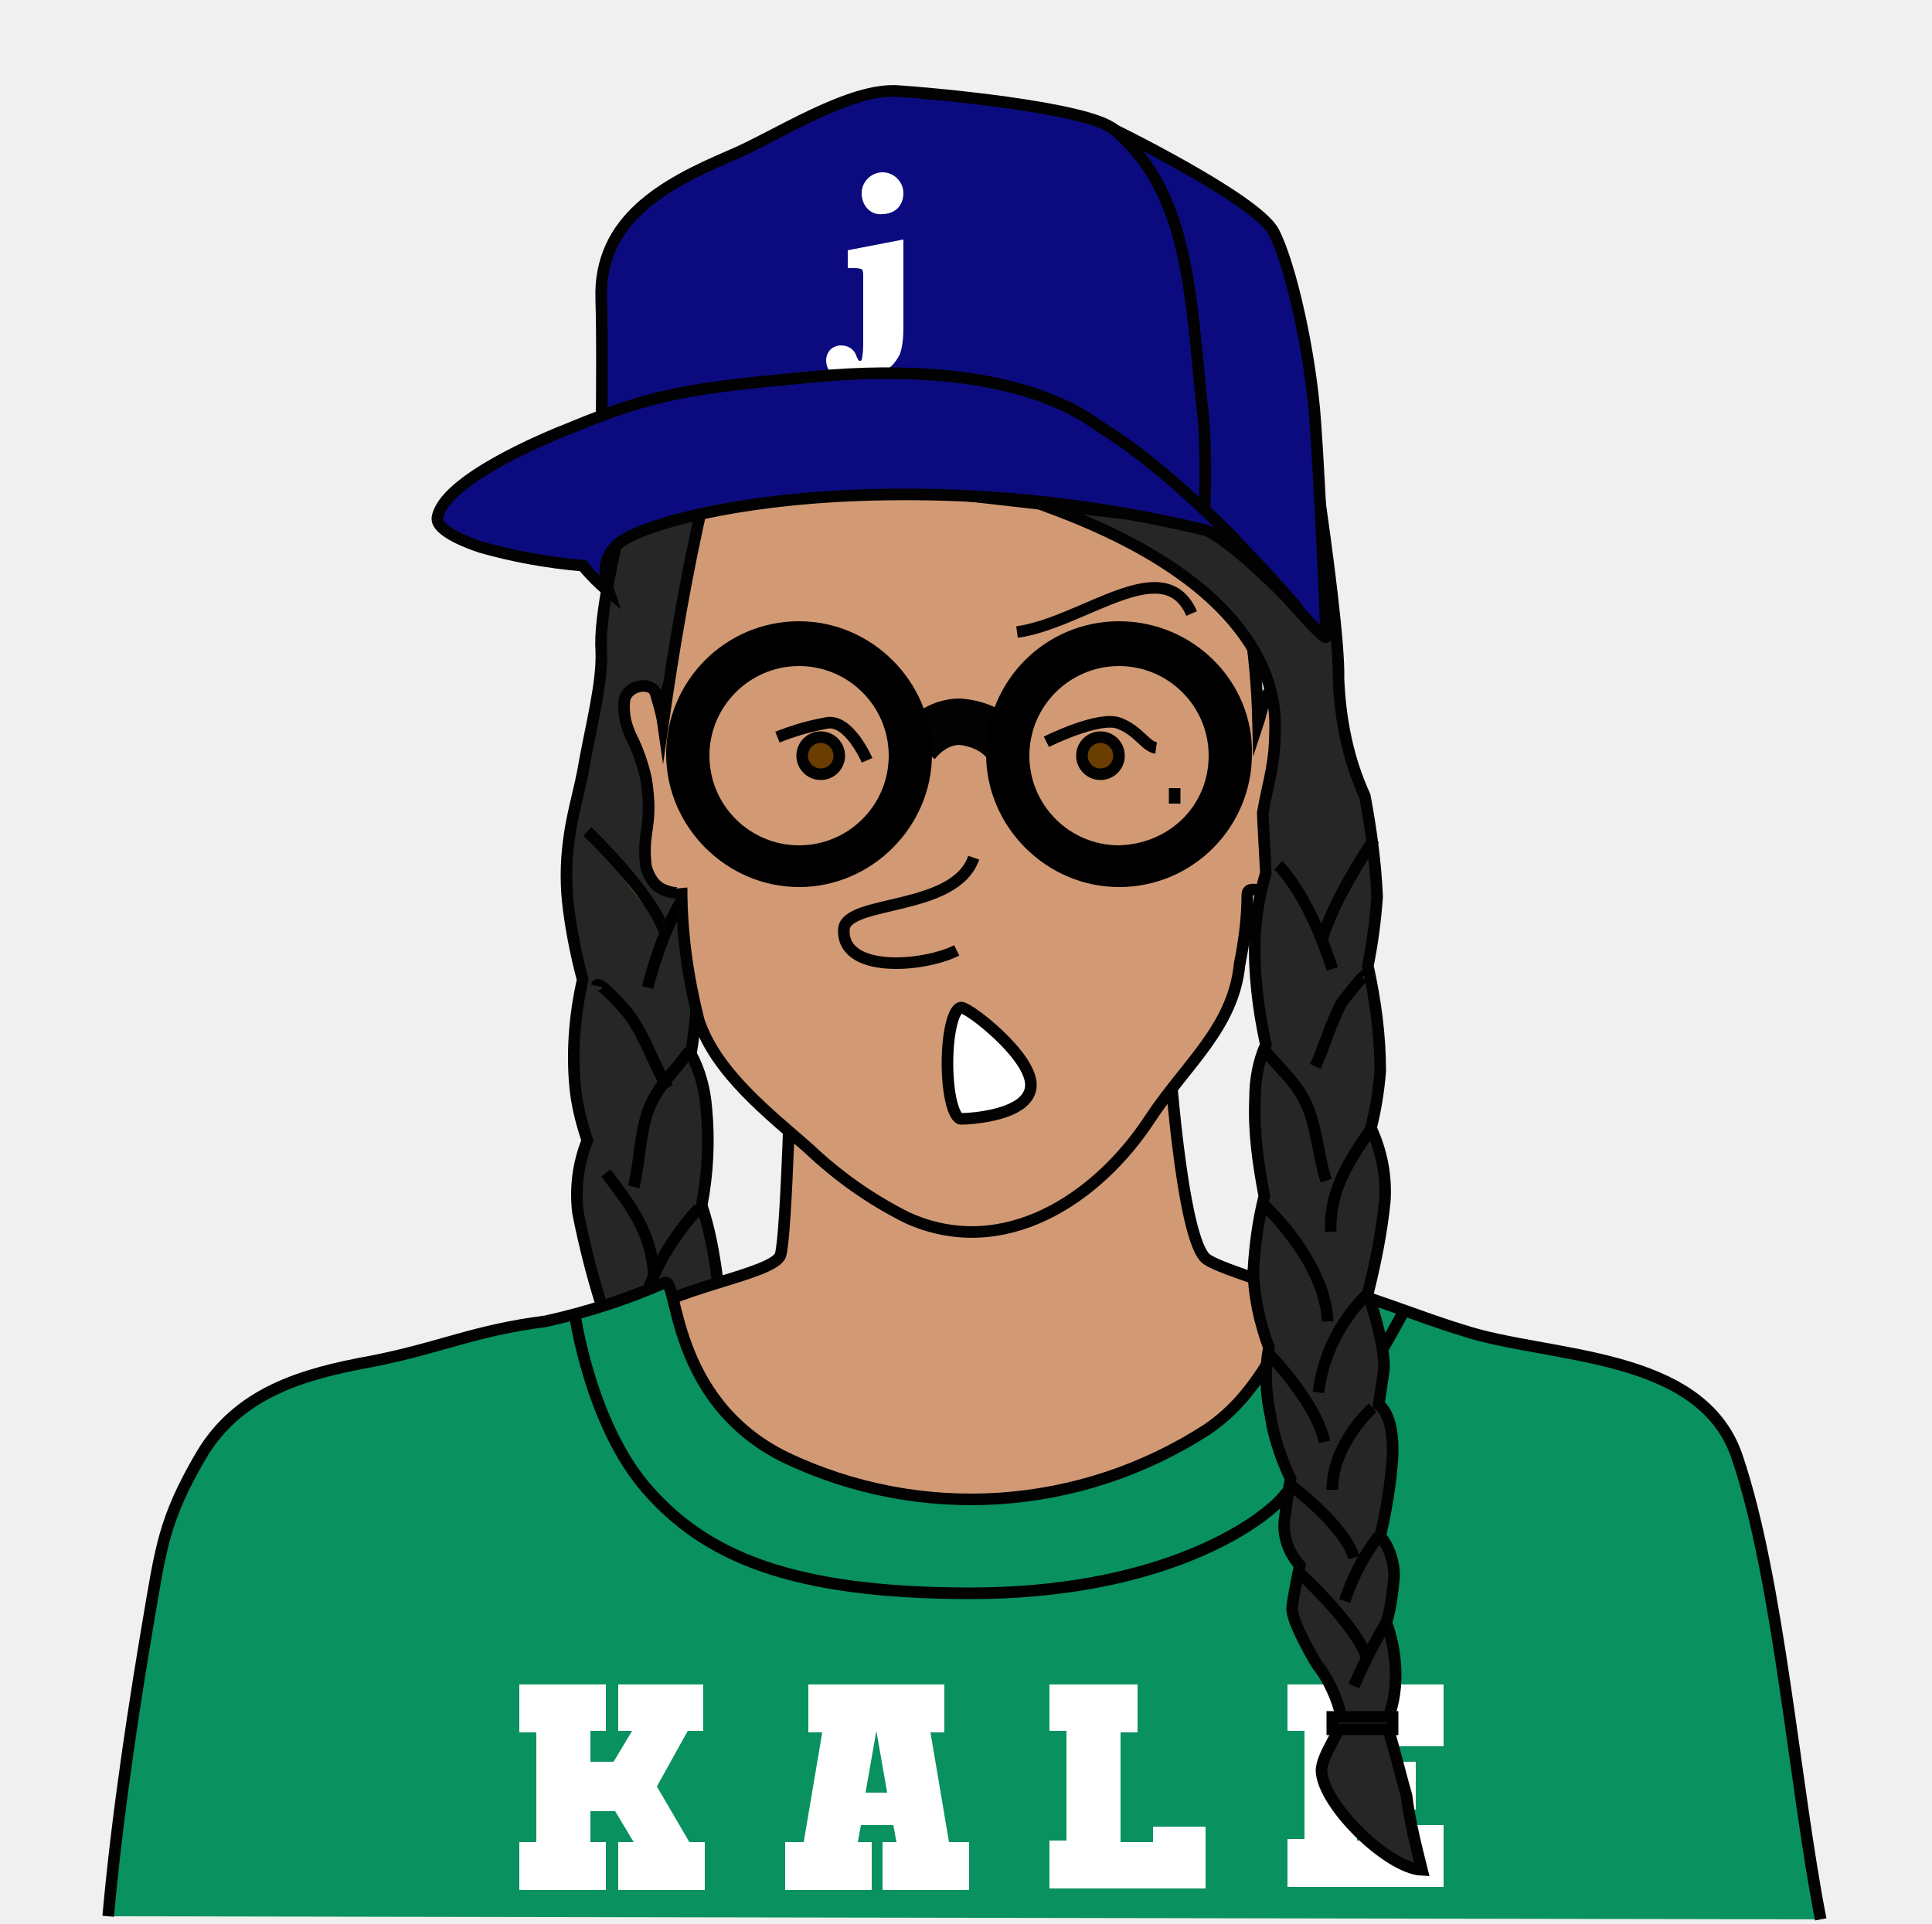
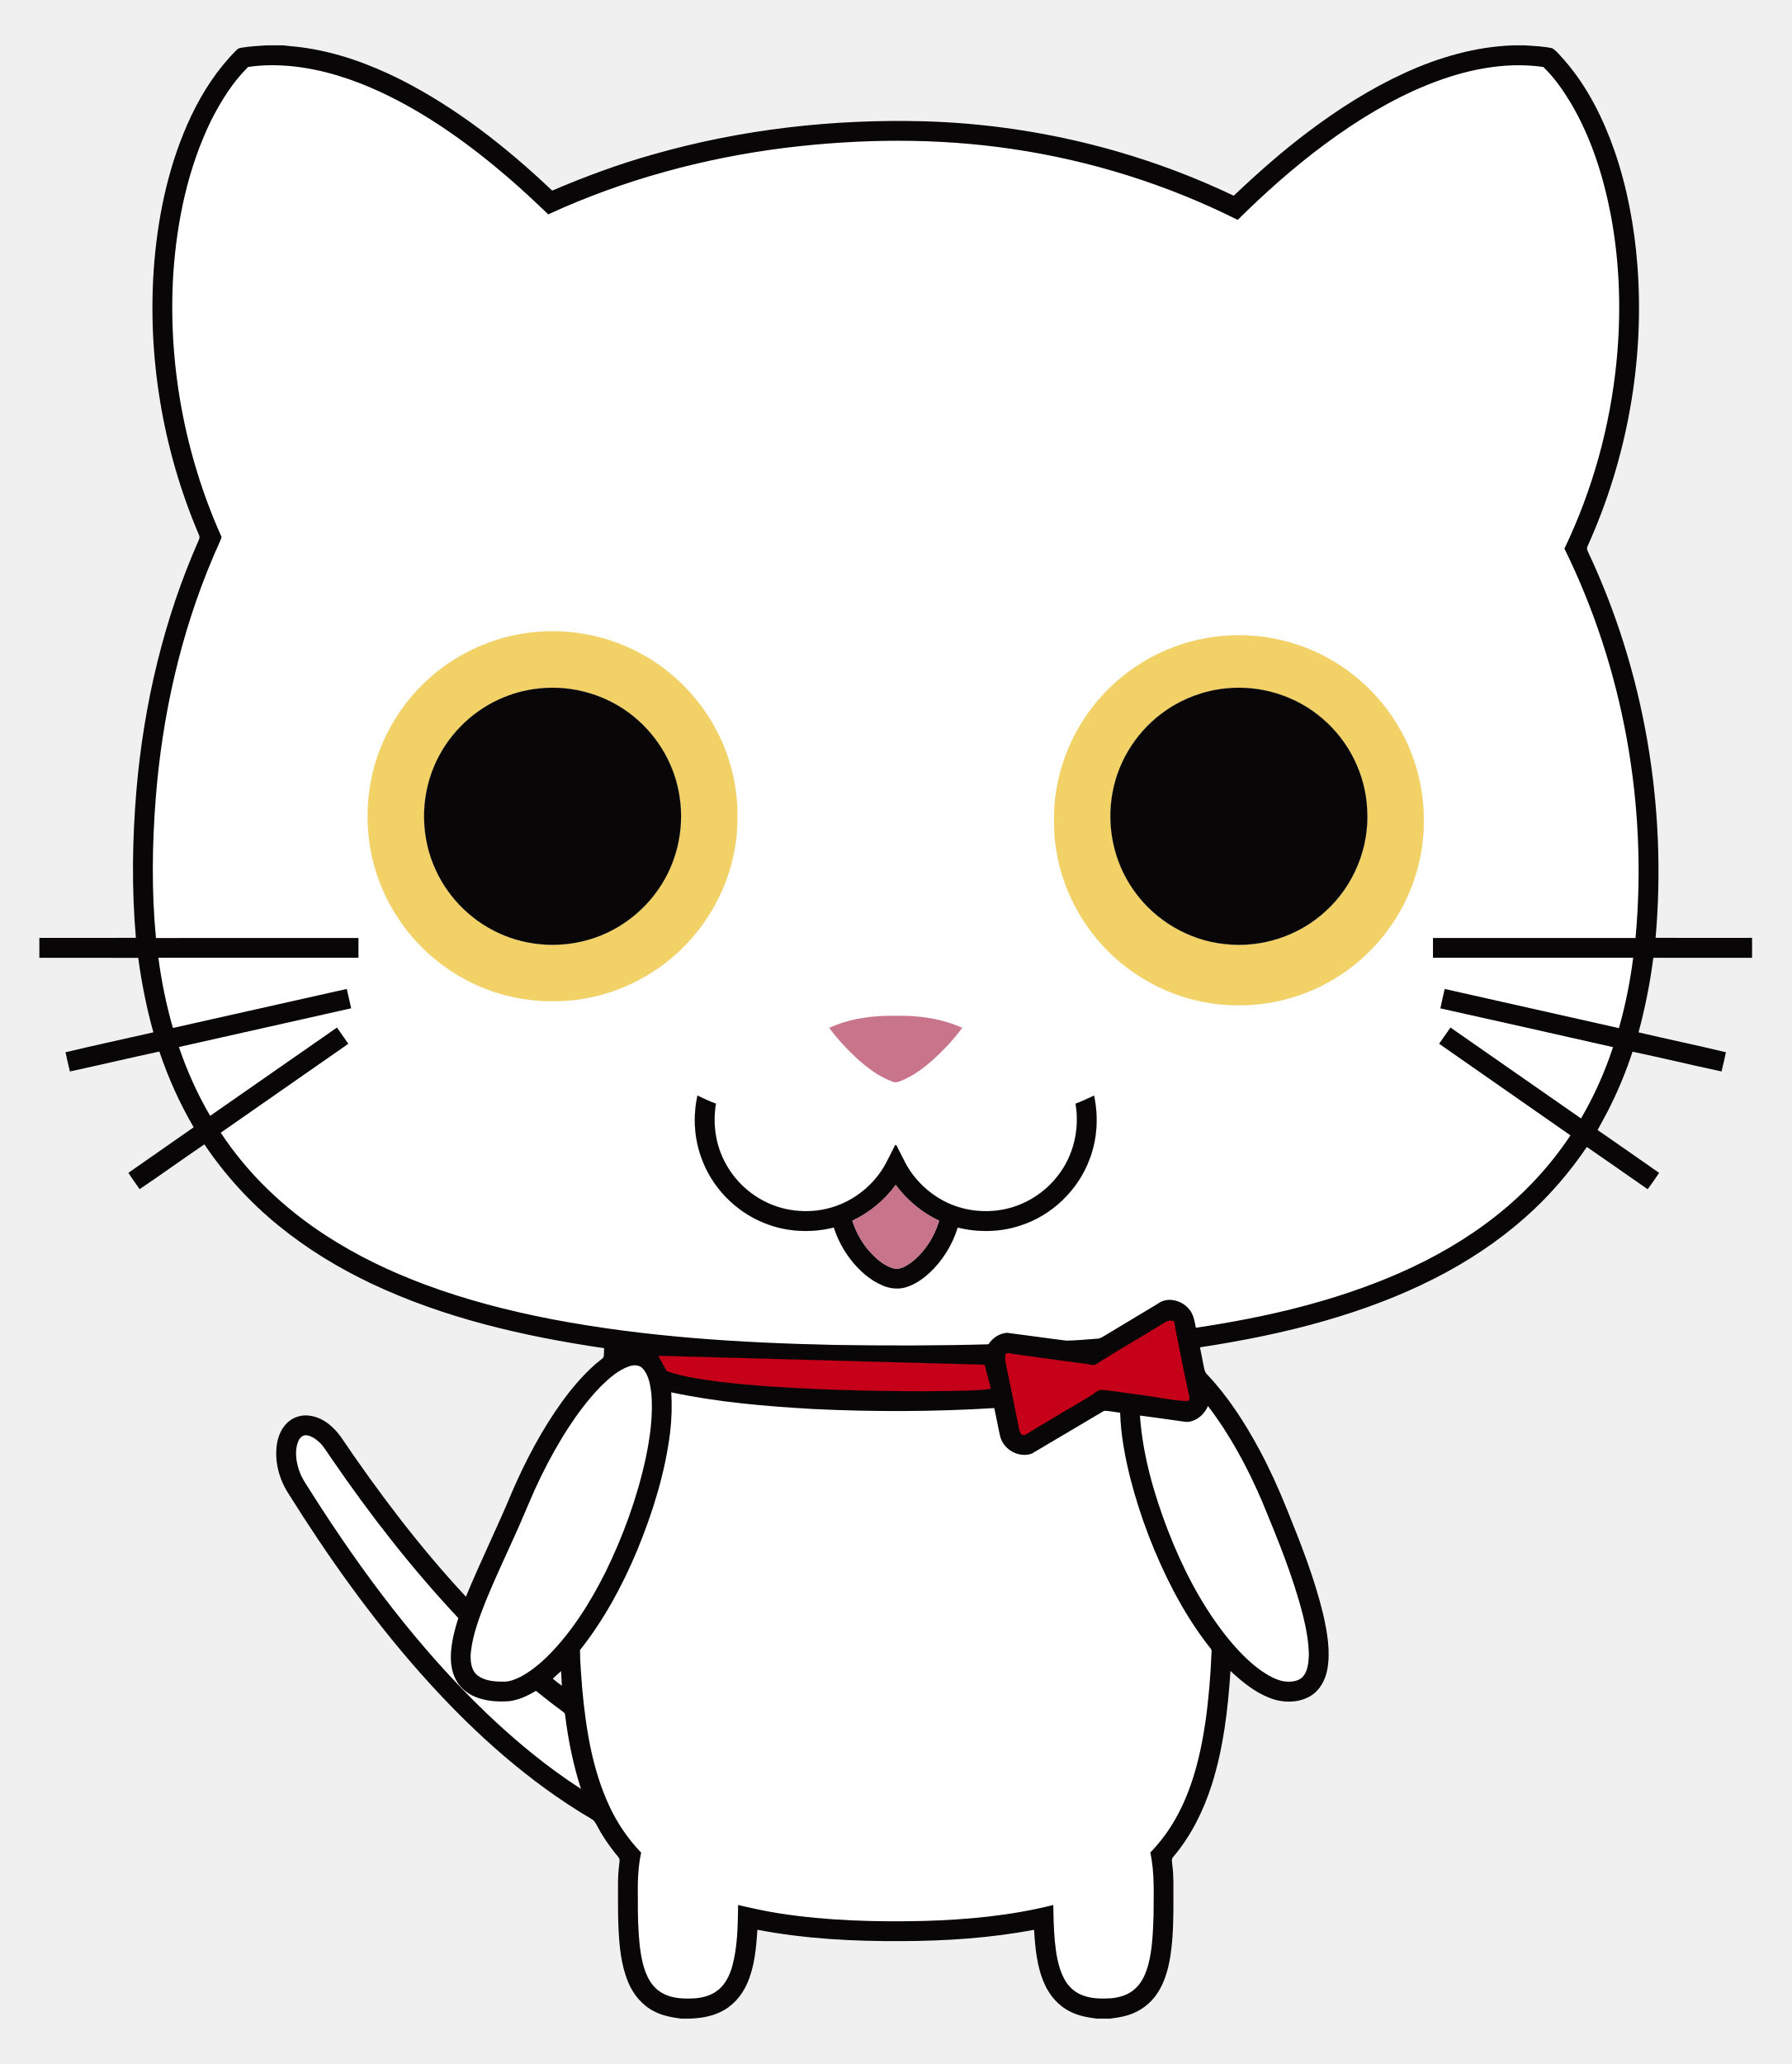
- <svg xmlns="http://www.w3.org/2000/svg" version="1.1" id="Layer_1" x="0px" y="0px" viewBox="0 0 125 124.5" style="enable-background:new 0 0 125 124.5;" xml:space="preserve">
-   <style type="text/css">
- 	.st0{fill:#262626;stroke:#020202;stroke-width:0.75;stroke-miterlimit:10;}
- 	.st1{fill:none;stroke:#000000;stroke-width:0.75;stroke-miterlimit:10;}
- 	.st2{fill:#F7DE48;stroke:#020202;stroke-width:0.75;stroke-miterlimit:10;}
- 	.st3{fill:#332E28;stroke:#000000;stroke-width:0.75;stroke-miterlimit:10;}
- 	.st4{fill:#D19A75;stroke:#020202;stroke-width:0.75;stroke-miterlimit:10;}
- 	.st5{fill:none;stroke:#020202;stroke-width:0.75;stroke-miterlimit:10;}
- 	.st6{fill:#6A3E00;stroke:#020202;stroke-width:0.75;stroke-miterlimit:10;}
- 	.st7{fill:#099160;stroke:#020202;stroke-width:0.75;stroke-miterlimit:10;}
- 	.st8{fill:#FFFFFF;}
- 	.st9{fill:none;stroke:#020202;stroke-width:3;stroke-miterlimit:10;}
- 	.st10{fill:#FFFFFF;stroke:#020202;stroke-width:0.75;stroke-miterlimit:10;}
- 	.st11{fill:#0B0B7F;stroke:#020202;stroke-width:0.75;stroke-miterlimit:10;}
- 	.st12{fill:#FFFFFF;stroke:#FFFFFF;stroke-width:0.5;stroke-miterlimit:10;}
- </style>
-   <g id="Layer_151">
-     <g id="Layer_153">
-       <path class="st0" d="M39.3,112.1c-0.4-1-0.7-2-0.8-3c0-1.1,0.1-2.3,0.4-3.4c-0.3-0.9-0.6-1.9-0.6-2.9c0-0.9,0.2-1.9,0.7-2.7    c-0.5-1.7-0.8-3.5-1-5.2c-0.3-2.8,0.7-3.3,0.7-3.3c-0.1-0.7-0.3-1.3-0.5-2c-0.4-1.5,0.7-5.2,0.7-5.2c-0.6-1.9-1.1-3.9-1.5-5.9    c-0.2-1.6,0-3.2,0.6-4.7c-0.4-1.2-0.7-2.4-0.8-3.6c-0.2-2.3,0-4.6,0.5-6.8c-0.4-1.5-0.7-3-0.9-4.5c-0.2-1.5-0.2-3,0-4.5    c0.2-1.6,0.6-2.9,0.9-4.4c0.5-2.9,1.3-5.8,1.2-7.9c-0.3-4.4,4.1-18.3,4.1-18.3c4.7-2.1,9-5.1,12.6-8.8c0,0-0.2,6.5-5.9,16.5    c-3,5.3-7.3,13.1-7.1,15.9c0.1,1.9,0.3,3.9,0.8,5.8c0.1,0.3,0.6,3.9,0.7,4c0.4,1.3,0.7,2.6,0.9,3.9c0.2,2.4,0.1,4.7-0.3,7.1    c0.6,1.1,0.9,2.3,1,3.5c0.2,2.1,0.1,4.2-0.3,6.3c0.5,1.5,0.8,3.1,1,4.7c0.1,1.7-0.2,3.5-0.7,5.1c0.4,1.4,0.4,3,0.2,4.4    c-0.2,1.4-0.5,2.8-1,4.2c0,0,0.2,1,0.5,2.7c0.2,1.1-0.2,2.2-0.9,3c0,0,0.5,1.7,0.7,2.6s-1.3,3.8-1.3,3.8c-0.7,1.1-1.2,2.2-1.4,3.5    c0.7,1,1,2.3,0.9,3.5c0,1.1-0.1,2.2-0.4,3.3c-0.2,1-0.7,1.8-1.5,2.4c-0.9,0.8-2.9,0.8-3.9,0.8c0.5-1.5,0.8-3.1,0.9-4.7    C38.6,115.5,38.9,113.8,39.3,112.1z" />
-       <path class="st1" d="M45,57c0,0-1.8,1.8-3.1,6.9" />
-       <path class="st1" d="M38.6,63.8c0.1-0.5,2.1,1.8,2.2,2c1,1.4,1.5,3.1,2.4,4.6" />
-       <path class="st1" d="M44.6,68c-0.9,1.3-2,2.2-2.6,3.7s-0.6,3.5-1,5.1" />
-       <path class="st1" d="M39.2,75.9c1.6,2.1,3,3.9,3.1,6.7" />
-       <path class="st1" d="M45.2,78.2c0,0-3.7,3.8-3.7,7.8" />
-       <path class="st1" d="M39.9,84.4c1.1,1.1,2,2.3,2.6,3.6c0.4,0.8,0.6,1.7,0.8,2.5" />
-       <path class="st1" d="M46.6,87.7c0,0-3,3.4-3.4,6.1" />
-       <path class="st1" d="M40.8,93c0,0,2.7,2.1,2.8,5.1" />
-       <path class="st1" d="M45.5,96.4c0,0-3.3,2.8-3.8,4.9" />
-       <path class="st1" d="M40,100.1c1,1.2,1.9,2.5,2.5,4" />
-       <path class="st1" d="M45.4,102c0,0-3.5,3.7-4.1,5.8" />
-       <path class="st1" d="M39.9,105.7c0.9,1.2,1.7,2.6,2.3,3.9" />
-       <path class="st2" d="M38,53.8c0,0,4.1,3.9,5,6.5" />
-       <polygon class="st3" points="43.5,113 40.2,112.9 40.3,112.1 43.4,112.1   " />
-     </g>
-     <path id="neck-2" class="st4" d="M51.2,67.9c0,0-0.3,12-0.7,13.3s-7.5,2.2-9.1,4.1s1,5.4,2.2,6.7c5.8,6.5,20.5,7.2,28.3,5.6   c4.3-0.9,13.8-6.3,14.7-11.2c0.4-2.4-6.8-3.8-8.5-4.9s-2.5-13.9-2.5-13.9L51.2,67.9z" />
-     <path id="head-3" class="st4" d="M62.5,23.3c-3.4-0.1-6.9,0.4-10.2,1.5c-2.2,0.6-4.2,2-5.5,3.9c-0.6,1.2-1.1,2.4-1.3,3.7   c-1.1,4.8-1.9,9.5-2.6,14.4c-0.1-0.7-0.3-1.3-0.5-2c-0.3-0.7-1.8-0.5-2,0.5c-0.1,0.9,0.1,1.7,0.5,2.5c0.4,0.8,0.7,1.7,0.9,2.6   c0.5,3.1-0.3,3.3,0,5.7c0.2,0.7,0.6,1.3,1.2,1.5c0.2,0.1,1.2,0.4,1.1-0.1c0,2.9,0.4,5.7,1.1,8.5c1.1,3.4,4.6,6.1,7.1,8.3   c1.9,1.8,4,3.3,6.4,4.5c6.2,2.8,12.3-1.2,15.7-6.4c2.3-3.5,5.4-5.9,5.8-10c0.3-1.5,0.5-3,0.5-4.5c0-0.5,0.6-0.3,0.8-0.3   c1.7,0.1,2-2.3,2.2-3.5c0.3-2.1,0.2-4.4,1-6.4c0.4-1,1.6-2.5,0.3-3.4c-0.7-0.5-1.7-0.5-2.4,0c-0.9,0.6-0.9,1.6-1.2,2.5   c-0.1-4.5-0.8-8.9-2-13.2c-0.3-1.4-0.9-2.7-1.6-3.8c-1.4-2.1-3.4-3.8-5.7-4.8c-1.6-0.7-3.2-1.2-4.9-1.5   C65.8,23.5,64.2,23.4,62.5,23.3z" />
-     <path id="nose-4" class="st5" d="M63,55.5c-1.2,3.5-8.2,2.7-8.4,4.6c-0.2,2.9,5.1,2.5,7.3,1.4" />
-     <path class="st5" d="M65.8,40.9c4.3-0.6,9.5-5.3,11.3-1.2" />
-     <path class="st5" d="M57.7,44.3c-2.8-0.6-9.5-4.9-11.3-0.8" />
-     <circle class="st6" cx="71.2" cy="48.9" r="1.2" />
-     <circle class="st6" cx="53.1" cy="48.9" r="1.2" />
-     <path class="st5" d="M67.7,48c0,0,3.4-1.7,4.7-1.2s1.7,1.5,2.4,1.6" />
-     <path class="st5" d="M56.1,49.2c0,0-1.2-2.8-2.7-2.4c-1.1,0.2-2.1,0.5-3.1,0.9" />
-     <path id="shirt-3" class="st7" d="M7,124c0.6-6.8,1.8-14.4,2.6-19.1s1-6.6,3.4-10.7s6.6-5.3,11-6.1c4.6-0.9,6.6-2,11.3-2.6   c2.7-0.6,5.2-1.4,7.7-2.5c0.9-0.4,0.3,7.6,7.8,11.3c8.8,4.2,19.1,3.5,27.3-1.8c3.4-2.3,4.7-5.9,6.9-9.5c3.3,0.7,6.4,2.1,9.7,3.1   c5.5,1.8,15.4,1.3,17.7,8.2c2.7,8,3.7,21.2,5.4,29.9" />
-     <path class="st8" d="M44.6,119.2h1v3.1H40v-3.1h1l-1.2-2h-1.6v2h1v3.1h-5.6v-3.1h1.1v-7.1h-1.1V109h5.6v3h-1v2h1.5l1.2-2H40v-3h5.5   v3h-1l-2,3.6L44.6,119.2z" />
-     <path class="st8" d="M62.7,119.2v3.1h-5.6v-3.1H58l-0.2-1.1h-2.1l-0.2,1.1h0.9v3.1h-5.6v-3.1H52l1.2-7.1h-0.9V109h8.8v3.1h-0.9   l1.2,7.1L62.7,119.2z M57.4,116l-0.7-4l-0.7,4H57.4z" />
-     <path class="st8" d="M78,118.2v4H67.9v-3.1H69v-7.1h-1.1V109h5.7v3.1h-1.1v7.1h2.1v-1L78,118.2z" />
-     <path class="st8" d="M93.4,109v4H90v-1h-2.1v2h3.7v3.1h-1.1h-0.8h-1.9v2H90v-1h3.4v4H83.3V119h1.1V112h-1.1v-3H93.4z" />
-     <path class="st1" d="M37.2,85.1c0,0,1,7.1,4.7,11.3s9.1,6.7,20.9,6.7s18.1-4.1,19.9-5.9s6-8.3,8.2-12.5" />
-     <line id="beauty_mark" class="st5" x1="76" y1="51" x2="76" y2="52" />
-     <g id="glasses-2">
-       <path class="st9" d="M59.3,48.2c0.7-0.9,1.7-1.5,2.8-1.5c1.2,0.1,2.3,0.6,3,1.5" />
-       <path d="M51.7,40.2c-4.8,0-8.6,3.9-8.6,8.6s3.9,8.6,8.6,8.6s8.6-3.9,8.6-8.6C60.3,44.1,56.4,40.2,51.7,40.2z M51.7,54.7    c-3.2,0-5.8-2.6-5.8-5.8c0-3.2,2.6-5.8,5.8-5.8c3.2,0,5.8,2.6,5.8,5.8c0,0,0,0,0,0C57.5,52.1,54.9,54.7,51.7,54.7z" />
-       <path d="M72.4,40.2c-4.8,0-8.6,3.9-8.6,8.6s3.9,8.6,8.6,8.6c4.8,0,8.6-3.9,8.6-8.6c0,0,0,0,0,0C81.1,44.1,77.2,40.2,72.4,40.2z     M72.4,54.7c-3.2,0-5.8-2.6-5.8-5.8s2.6-5.8,5.8-5.8s5.8,2.6,5.8,5.8c0,0,0,0,0,0C78.2,52.1,75.7,54.6,72.4,54.7L72.4,54.7z" />
-     </g>
-     <path id="mouth-4" class="st10" d="M66.7,70.2c0,2-4,2.2-4.5,2.2s-0.9-1.6-0.9-3.6s0.4-3.6,0.9-3.6S66.7,68.3,66.7,70.2z" />
-     <g id="Layer_152">
-       <path class="st0" d="M89.7,111.5c0.4-1,0.6-2,0.6-3.1c0-1.1-0.2-2.3-0.6-3.4c0.3-1,0.4-2,0.5-3c0-0.9-0.3-1.9-0.9-2.6    c0.4-1.7,0.7-3.5,0.8-5.2c0.1-2.8-0.9-3.3-0.9-3.3c0.1-0.7,0.2-1.3,0.3-2c0.3-1.5-1-5.2-1-5.2c0.5-2,0.9-4,1.1-6    c0.1-1.6-0.2-3.2-0.9-4.7c0.3-1.2,0.5-2.4,0.6-3.7c0-2.3-0.3-4.5-0.8-6.8c0.3-1.5,0.5-3,0.6-4.5c-0.1-2.2-0.4-4.4-0.8-6.5    c-1.1-2.4-1.6-5-1.7-7.6c0.1-4.4-2.9-22.4-2.9-22.4c-4.2-7.4-34.9-6.9-34.9-6.9s8,14.2,19,18.2c13.4,4.9,14.7,11.4,14.7,14.1    s-0.4,3.4-0.8,5.7c0,0.3,0.2,3.8,0.2,3.9c-0.4,1.3-0.6,2.6-0.7,4c-0.1,2.4,0.2,4.8,0.7,7.1c-0.5,1.1-0.7,2.3-0.7,3.5    c-0.1,2.1,0.2,4.2,0.6,6.3c-0.4,1.6-0.6,3.1-0.7,4.7c0,1.7,0.4,3.5,1,5.1c-0.3,1.5-0.2,3,0.1,4.4c0.2,1.4,0.7,2.8,1.3,4.1    c0,0-0.2,1-0.4,2.7c-0.1,1.1,0.3,2.1,1,2.9c0,0-0.4,1.8-0.5,2.7s1.6,3.7,1.6,3.7c0.8,1,1.3,2.2,1.6,3.4c0.1,0.8-1.3,2.4-1.3,3.5    c0.1,2.2,4.3,6.3,6.5,6.4c-0.4-1.6-0.8-3.2-1-4.8C90.6,114.8,90.2,113.1,89.7,111.5z" />
-       <path class="st1" d="M82.7,56c0,0,1.9,1.7,3.5,6.7" />
-       <path class="st1" d="M88.5,63.1c-0.1-0.4-1.6,1.7-1.7,1.8c-0.7,1.3-1.1,2.8-1.7,4.1" />
-       <path class="st1" d="M81.7,67.8c1,1.3,2.1,2.1,2.8,3.6s0.8,3.5,1.3,5" />
-       <path class="st1" d="M88.8,72.9c-1.5,2.2-2.8,4.1-2.7,6.8" />
-       <path class="st1" d="M81.7,77.9c0,0,4,3.6,4.2,7.6" />
-       <path class="st1" d="M88.4,83.8c-1.7,1.7-2.8,3.9-3.1,6.3" />
-       <path class="st1" d="M81.9,87.4c0,0,3.2,3.2,3.8,5.9" />
-       <path class="st1" d="M88.8,91.1c0,0-2.6,2.3-2.6,5.3" />
-       <path class="st1" d="M83.5,96.1c0,0,3.5,2.6,4.1,4.7" />
-       <path class="st1" d="M89.2,99.4c-1,1.3-1.7,2.7-2.2,4.2" />
-       <path class="st1" d="M84,101.7c0,0,3.7,3.4,4.4,5.5" />
-       <path class="st1" d="M89.7,105c-0.8,1.3-1.5,2.7-2.1,4.1" />
-       <path class="st2" d="M88.9,54.3c0,0-2.8,4.1-3.4,6.7" />
-       <rect x="86.2" y="111.1" class="st3" width="3.9" height="0.8" />
-     </g>
-     <path class="st11" d="M72.1,8.4c0,0,9.2,4.5,10.3,6.6s2.4,7.9,2.7,12.3c0.3,4.1,0.7,13.4,0.7,13.9s-4.2-4.5-6.1-6.5   c-1.5-1.6-7.1-6.2-7.6-10.5S70.7,9,72.1,8.4z" />
-     <path id="front_of_hat" class="st11" d="M38.9,29.4c0,0,0.1-7.1,0-10c-0.2-5.2,4.1-7.5,8.3-9.3c2.9-1.2,7.8-4.5,11-4.2   c1.6,0.1,12.2,1,13.9,2.5c5.1,4.3,4.9,11.4,5.8,19c0.1,2.1,0.1,4.2,0,6.4L38.9,29.4z" />
-     <path class="st12" d="M58.2,15.8v5.1c0,0.6,0,1.3-0.2,1.9c-0.2,0.4-0.5,0.8-0.9,1c-0.6,0.3-1.2,0.4-1.8,0.4c-0.4,0-0.8,0-1.2-0.2   c-0.3-0.1-0.4-0.4-0.4-0.7c0-0.2,0.1-0.4,0.2-0.5c0.1-0.1,0.3-0.2,0.5-0.2c0.4,0,0.7,0.2,0.8,0.6c0.1,0.2,0.2,0.4,0.4,0.4   c0.2,0,0.4-0.1,0.4-0.3c0.1-0.4,0.1-0.9,0.1-1.3v-4.1c0-0.2,0-0.4-0.1-0.6c-0.1-0.1-0.3-0.2-0.7-0.2h-0.2v-0.7L58.2,15.8z M56,12.5   c0-0.6,0.5-1.1,1.1-1.1c0.6,0,1.1,0.5,1.1,1.1c0,0.3-0.1,0.6-0.3,0.8c-0.2,0.2-0.5,0.3-0.8,0.3C56.5,13.7,56,13.2,56,12.5z" />
-     <path class="st11" d="M84,39.4c0,0-6.7-8-12.7-11.7c-0.8-0.5-5.4-4.6-18.9-3.3c-7.4,0.7-10,1-15.5,3.3c-1.8,0.7-8.2,3.4-8.6,5.8   c-0.1,0.9,2.2,1.7,2.8,1.9c2.1,0.6,4.3,1,6.6,1.2c0.5,0.6,1.1,1.2,1.7,1.7C39,37.1,39,36,40.1,35.1c1.6-1.2,8.1-3,17.4-3.1   c6.9-0.1,13.8,0.7,20.5,2.3C79.8,35,84,39.4,84,39.4z" />
+ <svg xmlns="http://www.w3.org/2000/svg" version="1.1" id="Layer_1" x="0px" y="0px" viewBox="-41 -47.228 1866 2149.456" enable-background="new -41 -47.228 1866 2149.456" xml:space="preserve">
+   <g>
+     <path fill="#FFFFFF" stroke="#FFFFFF" stroke-width="0.094" d="M217.43,22.51c15.03-2.3,30.34-2.23,45.46-0.8   c32.43,3.24,63.79,13.53,93.24,27.22c48.71,22.86,92.66,54.69,133.3,89.7c13.93,12.03,27.33,24.64,40.61,37.37   c77.85-35.85,161.49-58.56,246.45-69.24c78.77-9.66,158.91-10.51,237.5,1.26c81.32,11.98,160.71,36.93,234.21,73.73   c28.53-28.16,58.53-54.92,90.78-78.79c33.4-24.69,69.12-46.66,107.75-62.19c37.75-15.1,79.14-24.09,119.81-18.27   c11.5,11.06,20.69,24.35,28.91,37.97c21.05,35.78,33.71,75.92,41.48,116.53c9.41,50.39,10.91,102.11,5.8,153.07   c-6.7,67.15-24.95,133.18-54.18,194.03c61.49,124.9,86.81,267.01,74.07,405.51c-70.34,0-140.67-0.01-211,0.01   c-0.02,6.85-0.03,13.7,0,20.55c69.52,0.02,139.04,0,208.56,0.01c-3.19,24.74-8.03,49.3-14.88,73.29   c-60.48-13.65-120.98-27.25-181.48-40.79c-1.52,6.73-3.12,13.44-4.49,20.2c59.98,13.29,119.9,26.86,179.84,40.37   c-8.44,25.84-19.63,50.81-33.34,74.28c-45.38-31.49-90.6-63.2-135.99-94.68c-3.96,5.62-7.86,11.27-11.82,16.89   c45.59,31.83,91.24,63.55,136.81,95.4c-21.17,31.94-47.62,60.31-77.72,83.99c-30.46,24.09-64.42,43.53-99.91,59.18   c-67.5,29.63-139.9,46.39-212.6,57.19c-1.38-7.12-2.49-14.88-7.82-20.27c-7.57-8.5-21.92-12.1-31.48-4.94   c-18.32,11.03-36.65,22.04-54.97,33.05c-2.61,1.48-5.16,3.55-8.31,3.52c-10.69,0.75-21.38,1.88-32.09,2.07   c-20.68-2.53-41.3-5.58-61.97-8.17c-7.95,0.47-15.1,5.46-19.43,11.98c-53.49,1.51-107.04,1.48-160.54,0.63   c-98.37-2.16-197.06-8.22-293.87-26.7c-45.3-8.72-90.14-20.31-133.38-36.48c-35.67-13.36-70.24-29.93-102.2-50.71   c-43.16-27.93-81.33-64.07-109.62-107.11c44.32-30.83,88.58-61.75,132.9-92.59c-3.95-5.63-7.82-11.32-11.81-16.91   c-44.1,30.55-88.01,61.37-132.09,91.95c-13.34-22.66-24.1-46.81-32.58-71.69c59.79-13.5,119.6-26.93,179.42-40.32   c-1.52-6.72-2.96-13.45-4.57-20.14c-60.37,13.5-120.71,27.15-181.09,40.65c-6.86-23.96-11.9-48.44-15.14-73.15   c69.47,0.01,138.94,0.01,208.42,0c0.02-6.85,0.01-13.7,0-20.55c-70.31-0.01-140.62-0.03-210.93,0.01   c-4.68-48.42-3.99-97.21-0.24-145.67c6.75-85.82,25.77-171,59.46-250.36c2.83-7.23,6.6-14.17,9.16-21.44   c-38.55-85.89-56.22-181.17-50.28-275.15c3.81-54.68,15.28-109.52,39.46-159C189.23,57.94,201.31,38.4,217.43,22.51 M520.51,610.67   c-41.62,2.9-82.06,19.89-113.27,47.57c-25.46,22.23-44.64,51.44-55.47,83.42c-12.36,37.16-13.16,78.11-2.07,115.69   c8.72,29.75,24.83,57.31,46.44,79.54c19.52,20.25,43.57,36.09,69.85,46.1c24.43,9.43,50.82,13.42,76.96,12.29   c41.85-1.45,82.91-17.54,115-44.38c36.24-30.14,60.96-73.89,67.36-120.64c2.07-12.67,1.79-25.52,1.63-38.3   c-1.63-30.7-10.85-60.94-26.57-87.35c-16.65-28.07-40.47-51.85-68.71-68.22C598.35,616.85,559.02,607.77,520.51,610.67    M1238.51,614.66c-21.48,1.22-42.79,5.94-62.65,14.23c-32.65,13.48-61.48,36.11-82.22,64.71c-21.9,29.93-34.84,66.33-36.6,103.37   c-0.04,11.02-0.46,22.09,1.09,33.03c4.3,37.47,20.2,73.47,44.7,102.11c22.2,26.05,51.45,46.05,83.83,57.16   c36.79,12.71,77.45,13.86,114.91,3.3c37.72-10.46,71.97-32.92,96.76-63.2c22.35-27.1,37.12-60.43,41.9-95.25   c5.39-38.64-0.89-78.94-18.64-113.75c-16.75-33.33-43.44-61.61-75.78-80.21C1313.6,621.34,1275.72,612.46,1238.51,614.66    M822.84,1023.21c7.75,10.71,16.87,20.39,26.4,29.54c11.63,10.84,24.51,20.97,39.61,26.43c3.35,1.53,6.86-0.13,10-1.4   c11.12-4.77,21.07-11.87,30.15-19.8c11.82-10.51,22.86-22.02,32.18-34.82c-14.69-6.73-30.7-10.24-46.75-11.73   c-11.11-1.13-22.28-0.56-33.42-0.68C861.12,1011.4,841,1014.81,822.84,1023.21 M685.47,1093.73c-4.53,20.92-3.53,43.12,3.6,63.35   c10.67,31.37,35.62,57.43,66.45,69.53c22.72,9.16,48.35,10.44,72.04,4.46c3.75,11.93,9.72,23.12,17.29,33.06   c8.93,11.51,20.11,21.75,33.7,27.4c7.67,3.24,16.48,4.17,24.51,1.63c8.91-2.79,16.77-8.22,23.65-14.43   c13.95-12.84,24.27-29.52,29.85-47.61c21.47,5.33,44.52,4.87,65.55-2.2c32.67-10.58,59.8-36.66,71.77-68.84   c8.05-21.03,9.43-44.38,4.7-66.35c-6.39,2.89-12.67,6.05-19.28,8.4c4.56,26.08-1.92,53.95-18.26,74.88   c-13.63,17.78-33.71,30.55-55.67,35.1c-21.39,4.43-44.35,1.48-63.68-8.82c-16.46-8.71-30.31-22.33-39.26-38.67   c-3.35-6.4-6.63-12.84-9.84-19.3c-0.29,0-0.88-0.01-1.18-0.01c-3.18,6.48-6.47,12.92-9.83,19.31   c-11.95,22.03-32.93,38.96-57.05,45.83c-23.55,6.78-49.78,4.1-71.32-7.69c-17.3-9.32-31.55-24.14-40.21-41.78   c-9.02-18.08-11.58-38.99-8.28-58.85C698.11,1099.77,691.82,1096.66,685.47,1093.73z" />
+     <path fill="#F2D267" stroke="#F2D267" stroke-width="0.094" d="M520.51,610.67c38.51-2.9,77.84,6.18,111.15,25.72   c28.24,16.37,52.06,40.15,68.71,68.22c15.72,26.41,24.94,56.65,26.57,87.35c0.16,12.78,0.44,25.63-1.63,38.3   c-6.4,46.75-31.12,90.5-67.36,120.64c-32.09,26.84-73.15,42.93-115,44.38c-26.14,1.13-52.53-2.86-76.96-12.29   c-26.28-10.01-50.33-25.85-69.85-46.1c-21.61-22.23-37.72-49.79-46.44-79.54c-11.09-37.58-10.29-78.53,2.07-115.69   c10.83-31.98,30.01-61.19,55.47-83.42C438.45,630.56,478.89,613.57,520.51,610.67 M520.49,669.75   c-14.35,1.49-28.46,5.31-41.58,11.32c-30.3,13.76-55.03,39.25-67.82,69.96c-14.41,34.17-13.8,74.37,1.93,107.99   c13.99,30.52,39.95,55.34,71.1,67.88c31.69,12.98,68.38,13.05,100.15,0.3c24.36-9.7,45.68-26.79,60.54-48.39   c19.07-27.28,26.98-61.9,22.25-94.8c-4.39-32.87-21.89-63.62-47.5-84.6C592.27,676.75,555.73,665.89,520.49,669.75z" />
+     <path fill="#F2D267" stroke="#F2D267" stroke-width="0.094" d="M1238.51,614.66c37.21-2.2,75.09,6.68,107.3,25.5   c32.34,18.6,59.03,46.88,75.78,80.21c17.75,34.81,24.03,75.11,18.64,113.75c-4.78,34.82-19.55,68.15-41.9,95.25   c-24.79,30.28-59.04,52.74-96.76,63.2c-37.46,10.56-78.12,9.41-114.91-3.3c-32.38-11.11-61.63-31.11-83.83-57.16   c-24.5-28.64-40.4-64.64-44.7-102.11c-1.55-10.94-1.13-22.01-1.09-33.03c1.76-37.04,14.7-73.44,36.6-103.37   c20.74-28.6,49.57-51.23,82.22-64.71C1195.72,620.6,1217.03,615.88,1238.51,614.66 M1235.49,669.74   c-21.88,2.21-43.16,9.99-61.31,22.41c-29.08,19.61-49.89,51.1-56.24,85.62c-6.73,35.21,1.18,73.03,22.07,102.23   c21.73,31.07,57.18,52.15,94.96,55.91c37.67,4.32,76.9-8.4,104.73-34.19c29.29-26.41,45.78-66.34,43.35-105.73   c-1.5-35.94-18.6-70.79-45.84-94.22C1309.69,677.56,1271.9,665.78,1235.49,669.74z" />
+     <path fill="#080607" stroke="#080607" stroke-width="0.094" d="M520.49,669.75c35.24-3.86,71.78,7,99.07,29.66   c25.61,20.98,43.11,51.73,47.5,84.6c4.73,32.9-3.18,67.52-22.25,94.8c-14.86,21.6-36.18,38.69-60.54,48.39   c-31.77,12.75-68.46,12.68-100.15-0.3c-31.15-12.54-57.11-37.36-71.1-67.88c-15.73-33.62-16.34-73.82-1.93-107.99   c12.79-30.71,37.52-56.2,67.82-69.96C492.03,675.06,506.14,671.24,520.49,669.75z" />
+     <path fill="#080607" stroke="#080607" stroke-width="0.094" d="M1235.49,669.74c36.41-3.96,74.2,7.82,101.72,32.03   c27.24,23.43,44.34,58.28,45.84,94.22c2.43,39.39-14.06,79.32-43.35,105.73c-27.83,25.79-67.06,38.51-104.73,34.19   c-37.78-3.76-73.23-24.84-94.96-55.91c-20.89-29.2-28.8-67.02-22.07-102.23c6.35-34.52,27.16-66.01,56.24-85.62   C1192.33,679.73,1213.61,671.95,1235.49,669.74z" />
+     <path fill="#C8748A" stroke="#C8748A" stroke-width="0.094" d="M822.84,1023.21c18.16-8.4,38.28-11.81,58.17-12.46   c11.14,0.12,22.31-0.45,33.42,0.68c16.05,1.49,32.06,5,46.75,11.73c-9.32,12.8-20.36,24.31-32.18,34.82   c-9.08,7.93-19.03,15.03-30.15,19.8c-3.14,1.27-6.65,2.93-10,1.4c-15.1-5.46-27.98-15.59-39.61-26.43   C839.71,1043.6,830.59,1033.92,822.84,1023.21z" />
+     <path fill="#080607" stroke="#080607" stroke-width="0.094" d="M685.47,1093.73c6.35,2.93,12.64,6.04,19.25,8.4   c-3.3,19.86-0.74,40.77,8.28,58.85c8.66,17.64,22.91,32.46,40.21,41.78c21.54,11.79,47.77,14.47,71.32,7.69   c24.12-6.87,45.1-23.8,57.05-45.83c3.36-6.39,6.65-12.83,9.83-19.31c0.3,0,0.89,0.01,1.18,0.01   c3.21,6.46,6.49,12.9,9.84,19.3c8.95,16.34,22.8,29.96,39.26,38.67c19.33,10.3,42.29,13.25,63.68,8.82   c21.96-4.55,42.04-17.32,55.67-35.1c16.34-20.93,22.82-48.8,18.26-74.88c6.61-2.35,12.89-5.51,19.28-8.4   c4.73,21.97,3.35,45.32-4.7,66.35c-11.97,32.18-39.1,58.26-71.77,68.84c-21.03,7.07-44.08,7.53-65.55,2.2   c-5.58,18.09-15.9,34.77-29.85,47.61c-6.88,6.21-14.74,11.64-23.65,14.43c-8.03,2.54-16.84,1.61-24.51-1.63   c-13.59-5.65-24.77-15.89-33.7-27.4c-7.57-9.94-13.54-21.13-17.29-33.06c-23.69,5.98-49.32,4.7-72.04-4.46   c-30.83-12.1-55.78-38.16-66.45-69.53C681.94,1136.85,680.94,1114.65,685.47,1093.73 M846.83,1224.04   c4.36,13.79,11.97,26.66,22.46,36.67c5.68,5.59,12.32,10.55,20.03,12.89c6.76,1.84,13.13-2.1,18.45-5.83   c14.18-10.89,24.38-26.59,29.46-43.68c-17.88-8.47-33.5-21.41-45.23-37.34C880.31,1202.67,864.7,1215.62,846.83,1224.04z" />
+     <path fill="#C8748A" stroke="#C8748A" stroke-width="0.094" d="M846.83,1224.04c17.87-8.42,33.48-21.37,45.17-37.29   c11.73,15.93,27.35,28.87,45.23,37.34c-5.08,17.09-15.28,32.79-29.46,43.68c-5.32,3.73-11.69,7.67-18.45,5.83   c-7.71-2.34-14.35-7.3-20.03-12.89C858.8,1250.7,851.19,1237.83,846.83,1224.04z" />
+     <path fill="#FFFFFF" stroke="#FFFFFF" stroke-width="0.094" d="M614.39,1375.63c4.78-1.74,10.87-1.58,14.35,2.61   c6.23,7.05,7.6,16.88,8.75,25.88c1.89,22.7-1.34,45.45-5.97,67.64c-8.98,41.16-23.55,81.03-42.1,118.83   c-16.12,31.87-35.36,62.69-60.92,87.89c-8.29,7.89-17.24,15.27-27.43,20.59c-5.6,2.76-11.65,5.27-18.02,4.94   c-8.92,0.12-18.52-0.75-26.06-5.96c-7.7-5.7-8.32-16.34-7.52-25.07c2.17-18.68,8.96-36.41,15.86-53.78   c9.01-21.94,19.12-43.42,28.87-65.04c7.77-16.79,14.63-33.97,22.2-50.85c8.49-18.62,18.01-36.77,28.66-54.25   c11.62-18.86,24.56-37.05,40.1-52.9C593.75,1387.92,602.91,1379.52,614.39,1375.63z" />
+     <path fill="#FFFFFF" stroke="#FFFFFF" stroke-width="0.094" d="M658.18,1402.73c48.61,10.36,98.28,14.55,147.81,17.37   c62.84,3.08,125.85,2.88,188.65-0.96c2.23,9.88,3.93,19.88,6.22,29.74c3.52,13.61,19.41,22.44,32.74,17.77   c25.26-14.76,50.31-29.93,75.56-44.72c5.58,0.19,11.1,1.38,16.64,2.09c0.63,22.84,4.94,45.44,10.39,67.59   c10.57,41.1,25.86,81.02,45.56,118.61c10.55,19.84,22.41,39.07,36.29,56.78c1.27,1.79,3.4,3.47,2.96,5.95   c-1.01,24.42-2.94,48.82-6.39,73.02c-5.59,37.88-15.16,76.15-35.89,108.8c-6.21,9.8-13.46,18.93-21.52,27.28   c4.72,21.65,3.37,43.88,3.38,65.86c-0.68,16.89-1.11,34-5.38,50.46c-2.47,9.03-6.11,18.22-13.07,24.78   c-6.83,6.85-16.59,9.85-26.02,10.68c-10.49,0.62-21.45,0.47-31.22-3.85c-7.75-3.28-13.93-9.63-17.72-17.06   c-6.23-12.12-8.17-25.84-9.51-39.24c-1.04-12.32-1.38-24.68-1.51-37.03c-44.19,11.09-89.76,15.36-135.19,16.62   c-49.97,1.13-100.2-0.19-149.67-7.81c-14.62-2.22-29.05-5.48-43.44-8.81c-0.37,21.21-0.47,42.77-5.99,63.42   c-2.59,9.17-6.8,18.32-14.2,24.6c-7.89,6.72-18.52,9.19-28.67,9.35c-9.6,0.34-19.57-0.38-28.32-4.67   c-7.4-3.53-13.17-9.91-16.76-17.2c-5-10-7.01-21.15-8.46-32.14c-1.8-16.6-2.19-33.32-2.06-50.01   c-0.29-16.03,0.01-32.16,3.43-47.89c-13.7-14.24-24.93-30.79-33.23-48.71c-17.65-38.01-24.27-79.98-28.1-121.38   c-0.98-13.6-2.31-27.2-2.37-40.83c24.98-31.55,44.31-67.24,59.75-104.32c16.18-39.39,28.97-80.5,34.2-122.87   C658.67,1430.3,659.05,1416.48,658.18,1402.73z" />
+     <path fill="#FFFFFF" stroke="#FFFFFF" stroke-width="0.094" d="M1217.25,1416.98c23.13,30.35,41.33,64.21,56.33,99.23   c16.14,39,32.31,78.23,42.73,119.22c3.32,13.6,5.95,27.48,6.05,41.52c-0.49,7.61-1.03,16.08-6.35,22.07   c-5.09,5.38-13.15,5.45-19.98,4.69c-8.4-1.68-15.97-6.02-22.97-10.8c-14.9-10.53-27.32-24.12-38.55-38.41   c-25.25-32.56-44.13-69.64-58.99-107.96c-14.73-38.37-26.27-78.44-29.13-119.61c13.52,1.68,26.98,3.73,40.47,5.56   c4.5,0.55,9.2,1.94,13.62,0.19C1208.18,1430.42,1214.06,1424.17,1217.25,1416.98z" />
+     <path fill="#FFFFFF" stroke="#FFFFFF" stroke-width="0.094" d="M269.69,1453.69c1.33-3.42,4.41-6.47,8.31-6.3   c5.43,0.65,10.07,4.01,13.98,7.64c4.93,4.88,8.26,11.05,12.31,16.63c39.99,58.45,83.64,114.52,132.14,166.19   c-3.68,11.41-6.71,23.14-7.59,35.13c-0.73,9.41,0.21,19.19,4.37,27.78c4.11,8.78,11.9,15.52,20.83,19.12   c11.02,4.51,23.18,5.29,34.95,4.55c10.15-1.16,19.58-5.61,28.27-10.78c8.82,6.9,17.48,14.01,26.57,20.56   c1.58,1.3,3.99,2.41,3.86,4.84c3.16,26,8.46,51.77,16.49,76.72c-35.34-22.76-67.85-49.71-98.27-78.67   c-70.27-67.4-129-145.86-181.22-227.78c-5.14-8.62-11.6-16.66-14.53-26.4C267.22,1473.55,265.86,1463,269.69,1453.69z" />
+     <path fill="#080607" d="M1784,950.25v-20.8c-33.5,0.05-66.99,0.11-100.49-0.03c11.92-136.94-11.65-277.21-70.28-401.71   c-0.88-1.88-1.76-4.03-0.64-6.01c41.19-91.04,59.51-192.47,52-292.16c-3.11-40.54-10.54-80.89-23.77-119.39   C1628.96,76.21,1612.62,43.33,1588.98,16c-4.25-4.39-7.85-9.7-13.08-12.95c-9.32-2.11-18.96-2.37-28.47-3.05   h-11.87c-39.17,1.29-77.47,12.3-112.95,28.54c-36.09,16.45-69.71,37.89-101.33,61.75   c-27.15,20.4-52.58,42.97-77.21,66.32C1143.68,108.7,1033.2,82.36,922.04,79.1   C826.89,76.54,731.15,87.38,639.55,113.53c-35.95,10.12-71.06,23.04-105.37,37.75C486.93,106.51,435.19,65.65,377,36   C344.6,19.7,310,7.06,273.93,2.19C267.41,1.26,260.83,0.91,254.31,0h-17.74   c-8.84,0.53-17.71,1.09-26.46,2.52c-1.94,0.19-3.63,1.21-4.95,2.6C185.5,24.72,170.21,48.33,158.26,73.29   c-22.52,47.5-33.97,99.61-38.48,151.78C111.73,321.86,128.12,420.49,166.22,509.78c0.87,1.68,0.69,3.58-0.1,5.25   c-36.38,82.12-57.22,170.69-64.95,260.05C96.82,826.4,96.02,878.1,100.55,929.43c-33.52,0.12-67.03,0.05-100.55,0.04   v20.77c34.32,0.04,68.65-0.01,102.97,0.03c3.55,26.17,8.66,52.13,15.8,77.57c-30.5,6.96-61.09,13.49-91.52,20.74   c1.47,6.68,2.88,13.37,4.58,20.01c31.09-6.71,62.06-14.02,93.15-20.76c9.29,27.39,21.12,53.93,35.76,78.89   c-22.64,15.84-45.37,31.56-67.98,47.44c3.68,5.81,7.75,11.36,11.67,17.02c22.7-15.24,44.8-31.37,67.47-46.66   c21.48,31.95,47.72,60.69,77.64,84.94c29.15,23.76,61.5,43.44,95.41,59.61   c76.5,36.35,159.88,55.47,243.32,67.7c-0.32,3.21,0.23,6.62-0.81,9.72c-2.65,2.69-5.88,4.73-8.67,7.27   c-13.12,11.62-24.47,25.1-34.72,39.28C523.54,1441.58,507.04,1472.83,492.99,1505c-15.42,37.22-33.3,73.35-48.68,110.58   c-47.96-51.48-90.5-107.78-129.95-165.97c-7.51-10.66-18.22-20.09-31.44-22.32   c-8.71-1.74-18.15,0.9-24.58,7.04c-6.75,6.41-10.23,15.57-11.21,24.68c-1.86,17.02,2.84,34.47,12.07,48.79   c41.13,65.74,86.21,129.21,137.65,187.32c48.38,54.56,102.53,104.69,164.46,143.55   c5.22,3.53,11.01,6.21,16.05,10c3.71,4.5,5.71,10.17,9.02,14.98c4.97,8.19,10.73,15.87,16.82,23.26   c1.87,1.93,0.92,4.73,0.82,7.12c-0.87,6.95-1.32,13.95-1.29,20.96c0.08,15.02-0.22,30.05,0.48,45.07   c0.87,19.17,2.65,38.75,9.99,56.69c5.29,12.94,14.75,24.45,27.38,30.75c8.69,4.55,18.46,6.22,28.08,7.5h7.81   c10.91-0.36,22.02-1.8,32-6.48c12.88-5.71,22.81-16.79,28.51-29.52c7.99-17.71,9.71-37.39,10.92-56.54   C797,1971.78,847.1,1974.53,897,1974.26c46.57-0.12,93.28-3.1,139.09-11.79c1.26,19.14,2.92,38.81,10.96,56.5   c5.45,12.28,14.85,23.03,27.08,28.87c8.56,4.36,18.13,5.92,27.56,7.16h13.64   c5.03-0.79,10.1-1.4,15.05-2.65c11.99-2.86,23.04-9.6,30.77-19.23c10.11-12.41,14.58-28.29,17.01-43.83   c3-19.94,3.17-40.17,3.09-60.29c-0.06-11.08,0.39-22.2-1.04-33.21c-0.19-3.19-1.6-6.95,1.07-9.48   c18.46-21.81,31.3-47.89,39.96-74.99c12.12-38.3,16.86-78.47,19.43-118.42c12.23,11.33,25.41,22.25,41.19,28.23   c13.22,5.13,28.94,5.36,41.5-1.73c10.11-5.68,16.05-16.7,18.16-27.8c3.55-19.27-0.07-38.95-4.28-57.8   c-9.19-37.8-23.45-74.09-38.08-110.05c-8.45-20.94-17.74-41.56-28.45-61.45   c-15.18-28.03-32.54-55.22-54.57-78.41c-2.16-2.1-2.67-5.15-3.24-7.95c-1.31-6.69-2.73-13.36-3.97-20.05   c44.17-6.77,88.12-15.44,131.06-27.9c38.94-11.26,77.13-25.43,113.28-43.86   c33.88-17.19,65.9-38.24,94.35-63.48c24.5-21.57,45.95-46.46,64.29-73.44c21.2,14.52,42.16,29.4,63.31,44   c4.21-5.52,8.08-11.27,11.95-17.02c-21.34-14.9-42.66-29.84-64.09-44.61c4.53-8.64,9.52-17.04,13.72-25.85   c8.89-17.99,16.45-36.64,22.68-55.72c30.98,6.51,61.76,13.96,92.71,20.58c1.68-6.63,3.12-13.33,4.57-20.01   c-30.25-7.27-60.72-13.61-91.01-20.7c6.84-25.5,12.03-51.43,15.39-77.62C1715.43,950.24,1749.71,950.27,1784,950.25z    M449.47,1672.98c2.17-18.68,8.96-36.41,15.86-53.78c9.01-21.94,19.12-43.42,28.87-65.04   c7.77-16.79,14.63-33.97,22.2-50.85c8.49-18.62,18.01-36.77,28.66-54.25c11.62-18.86,24.56-37.05,40.1-52.9   c8.59-8.24,17.75-16.64,29.23-20.53c4.78-1.74,10.87-1.58,14.35,2.61c6.23,7.05,7.6,16.88,8.75,25.88   c1.89,22.7-1.34,45.45-5.97,67.64c-8.98,41.16-23.55,81.03-42.1,118.83c-16.12,31.87-35.36,62.69-60.92,87.89   c-8.29,7.89-17.24,15.27-27.43,20.59c-5.6,2.76-11.65,5.27-18.02,4.94c-8.92,0.12-18.52-0.75-26.06-5.96   C449.29,1692.35,448.67,1681.71,449.47,1672.98z M544.29,1708.37c-3.3-2.29-6.43-4.81-9.49-7.4   c2.79-2.75,5.69-5.38,8.68-7.9C543.6,1698.17,544.13,1703.26,544.29,1708.37z M465.91,1737.1   c-70.27-67.4-129-145.86-181.22-227.78c-5.14-8.62-11.6-16.66-14.53-26.4c-2.94-9.37-4.3-19.92-0.47-29.23   c1.33-3.42,4.41-6.47,8.31-6.3c5.43,0.65,10.07,4.01,13.98,7.64c4.93,4.88,8.26,11.05,12.31,16.63   c39.99,58.45,83.64,114.52,132.14,166.19c-3.68,11.41-6.71,23.14-7.59,35.13c-0.73,9.41,0.21,19.19,4.37,27.78   c4.11,8.78,11.9,15.52,20.83,19.12c11.02,4.51,23.18,5.29,34.95,4.55c10.15-1.16,19.58-5.61,28.27-10.78   c8.82,6.9,17.48,14.01,26.57,20.56c1.58,1.3,3.99,2.41,3.86,4.84c3.16,26,8.46,51.77,16.49,76.72   C528.84,1793.01,496.33,1766.06,465.91,1737.1z M1221,1672.95c-1.01,24.42-2.94,48.82-6.39,73.02   c-5.59,37.88-15.16,76.15-35.89,108.8c-6.21,9.8-13.46,18.93-21.52,27.28c4.72,21.65,3.37,43.88,3.38,65.86   c-0.68,16.89-1.11,34-5.38,50.46c-2.47,9.03-6.11,18.22-13.07,24.78c-6.83,6.85-16.59,9.85-26.02,10.68   c-10.49,0.62-21.45,0.47-31.22-3.85c-7.75-3.28-13.93-9.63-17.72-17.06c-6.23-12.12-8.17-25.84-9.51-39.24   c-1.04-12.32-1.38-24.68-1.51-37.03c-44.19,11.09-89.76,15.36-135.19,16.62   c-49.97,1.13-100.2-0.19-149.67-7.81c-14.62-2.22-29.05-5.48-43.44-8.81c-0.37,21.21-0.47,42.77-5.99,63.42   c-2.59,9.17-6.8,18.32-14.2,24.6c-7.89,6.72-18.52,9.19-28.67,9.35c-9.6,0.34-19.57-0.38-28.32-4.67   c-7.4-3.53-13.17-9.91-16.76-17.2c-5-10-7.01-21.15-8.46-32.14c-1.8-16.6-2.19-33.32-2.06-50.01   c-0.29-16.03,0.01-32.16,3.43-47.89c-13.7-14.24-24.93-30.79-33.23-48.71c-17.65-38.01-24.27-79.98-28.1-121.38   c-0.98-13.6-2.31-27.2-2.37-40.83c24.98-31.55,44.31-67.24,59.75-104.32c16.18-39.39,28.97-80.5,34.2-122.87   c1.6-13.7,1.98-27.52,1.11-41.27c48.61,10.36,98.28,14.55,147.81,17.37c62.84,3.08,125.85,2.88,188.65-0.96   c2.23,9.88,3.93,19.88,6.22,29.74c3.52,13.61,19.41,22.44,32.74,17.77c25.26-14.76,50.31-29.93,75.56-44.72   c5.58,0.19,11.1,1.38,16.64,2.09c0.63,22.84,4.94,45.44,10.39,67.59c10.57,41.1,25.86,81.02,45.56,118.61   c10.55,19.84,22.41,39.07,36.29,56.78C1219.31,1668.79,1221.44,1670.47,1221,1672.95z M1217.25,1416.98   c23.13,30.35,41.33,64.21,56.33,99.23c16.14,39,32.31,78.23,42.73,119.22c3.32,13.6,5.95,27.48,6.05,41.52   c-0.49,7.61-1.03,16.08-6.35,22.07c-5.09,5.38-13.15,5.45-19.98,4.69c-8.4-1.68-15.97-6.02-22.97-10.8   c-14.9-10.53-27.32-24.12-38.55-38.41c-25.25-32.56-44.13-69.64-58.99-107.96c-14.73-38.37-26.27-78.44-29.13-119.61   c13.52,1.68,26.98,3.73,40.47,5.56c4.5,0.55,9.2,1.94,13.62,0.19   C1208.18,1430.42,1214.06,1424.17,1217.25,1416.98z M1662.62,929.61c-70.34,0-140.67-0.01-211,0.01   c-0.02,6.85-0.03,13.7,0,20.55c69.52,0.02,139.04,0,208.56,0.01c-3.19,24.74-8.03,49.3-14.88,73.29   c-60.48-13.65-120.98-27.25-181.48-40.79c-1.52,6.73-3.12,13.44-4.49,20.2c59.98,13.29,119.9,26.86,179.84,40.37   c-8.44,25.84-19.63,50.81-33.34,74.28c-45.38-31.49-90.6-63.2-135.99-94.68   c-3.96,5.62-7.86,11.27-11.82,16.89c45.59,31.83,91.24,63.55,136.81,95.4c-21.17,31.94-47.62,60.31-77.72,83.99   c-30.46,24.09-64.42,43.53-99.91,59.18c-67.5,29.63-139.9,46.39-212.6,57.19   c-1.38-7.12-2.49-14.88-7.82-20.27c-7.57-8.5-21.92-12.1-31.48-4.94c-18.32,11.03-36.65,22.04-54.97,33.05   c-2.61,1.48-5.16,3.55-8.31,3.52c-10.69,0.75-21.38,1.88-32.09,2.07c-20.68-2.53-41.3-5.58-61.97-8.17   c-7.95,0.47-15.1,5.46-19.43,11.98c-53.49,1.51-107.04,1.48-160.54,0.63c-98.37-2.16-197.06-8.22-293.87-26.7   c-45.3-8.72-90.14-20.31-133.38-36.48c-35.67-13.36-70.24-29.93-102.2-50.71   c-43.16-27.93-81.33-64.07-109.62-107.11c44.32-30.83,88.58-61.75,132.9-92.59   c-3.95-5.63-7.82-11.32-11.81-16.91c-44.1,30.55-88.01,61.37-132.09,91.95   c-13.34-22.66-24.1-46.81-32.58-71.69c59.79-13.5,119.6-26.93,179.42-40.32   c-1.52-6.72-2.96-13.45-4.57-20.14c-60.37,13.5-120.71,27.15-181.09,40.65C132.24,999.36,127.2,974.88,123.96,950.17   c69.47,0.01,138.94,0.01,208.42,0c0.02-6.85,0.01-13.7,0-20.55c-70.31-0.01-140.62-0.03-210.93,0.01   c-4.68-48.42-3.99-97.21-0.24-145.67c6.75-85.82,25.77-171,59.46-250.36c2.83-7.23,6.6-14.17,9.16-21.44   C151.28,426.27,133.61,330.99,139.55,237.01c3.81-54.68,15.28-109.52,39.46-159c10.22-20.07,22.3-39.61,38.42-55.5   c15.03-2.3,30.34-2.23,45.46-0.8c32.43,3.24,63.79,13.53,93.24,27.22C404.84,71.79,448.79,103.62,489.43,138.63   C503.36,150.66,516.76,163.27,530.04,176c77.85-35.85,161.49-58.56,246.45-69.24c78.77-9.66,158.91-10.51,237.5,1.26   c81.32,11.98,160.71,36.93,234.21,73.73c28.53-28.16,58.53-54.92,90.78-78.79C1372.38,78.27,1408.1,56.3,1446.73,40.77   c37.75-15.1,79.14-24.09,119.81-18.27c11.5,11.06,20.69,24.35,28.91,37.97   c21.05,35.78,33.71,75.92,41.48,116.53c9.41,50.39,10.91,102.11,5.8,153.07   C1636.03,397.22,1617.78,463.25,1588.55,524.1C1650.04,649,1675.36,791.11,1662.62,929.61z" />
+     <path fill="#C50018" stroke="#C50018" stroke-width="0.094" d="M984.59,1374.05l6.42,24.62   c-1.603,4.996-273.942,6.078-337.48-18.05l-8.76-15.88L984.59,1374.05z" />
+     <path fill="#C50018" stroke="#C50018" stroke-width="0.094" d="M1170.26,1331.28c1.99-1.14,3.91-2.6,6.2-3.05   c1.02,0.01,2.04,0,3.09-0.03c2.813-0.08,2.807,2.981,3.133,4.886c0.582,3.399,1.286,6.782,1.938,10.169   c1.305,6.777,2.638,13.549,3.996,20.315c2.718,13.533,5.542,27.044,8.473,40.532   c0.453,2.082,2.353,7.541-1.56,7.678c-13.237-0.274-26.706-3.343-39.846-5.21   c-13.701-1.946-27.413-3.819-41.135-5.618c-0.96-0.126-1.921-0.252-2.882-0.377   c-2.316-0.302-4.677-0.601-6.973-0.175c-3.405,0.63-6.085,3.677-8.997,5.458   c-4.311,2.637-8.65,5.227-13,7.799c-8.584,5.076-17.21,10.08-25.748,15.233   c-7.873,4.619-15.668,9.37-23.53,14.007c-2.138,1.26-6.857,5.394-9.523,4.113   c-2.965-1.424-3.694-7.536-4.249-10.334c0-2.597-1.113-5.615-1.62-8.17c-0.567-2.86-1.134-5.719-1.701-8.579   c-1.134-5.719-2.268-11.438-3.402-17.157c-2.171-10.947-4.679-21.926-6.755-32.84c0.01-1.84,0-3.66-0.01-5.46   c-0.015-2.666,2.435-2.687,4.268-2.337c3.253,0.621,6.564,1.039,9.854,1.503   c6.858,0.966,13.718,1.924,20.578,2.874c13.721,1.9,27.447,3.767,41.177,5.601   c3.432,0.459,6.865,0.915,10.298,1.37c2.438,0.323,6.217,1.694,8.385,0.019   C1123.57,1358.9,1147.22,1345.59,1170.26,1331.28z" />
  </g>
</svg>
